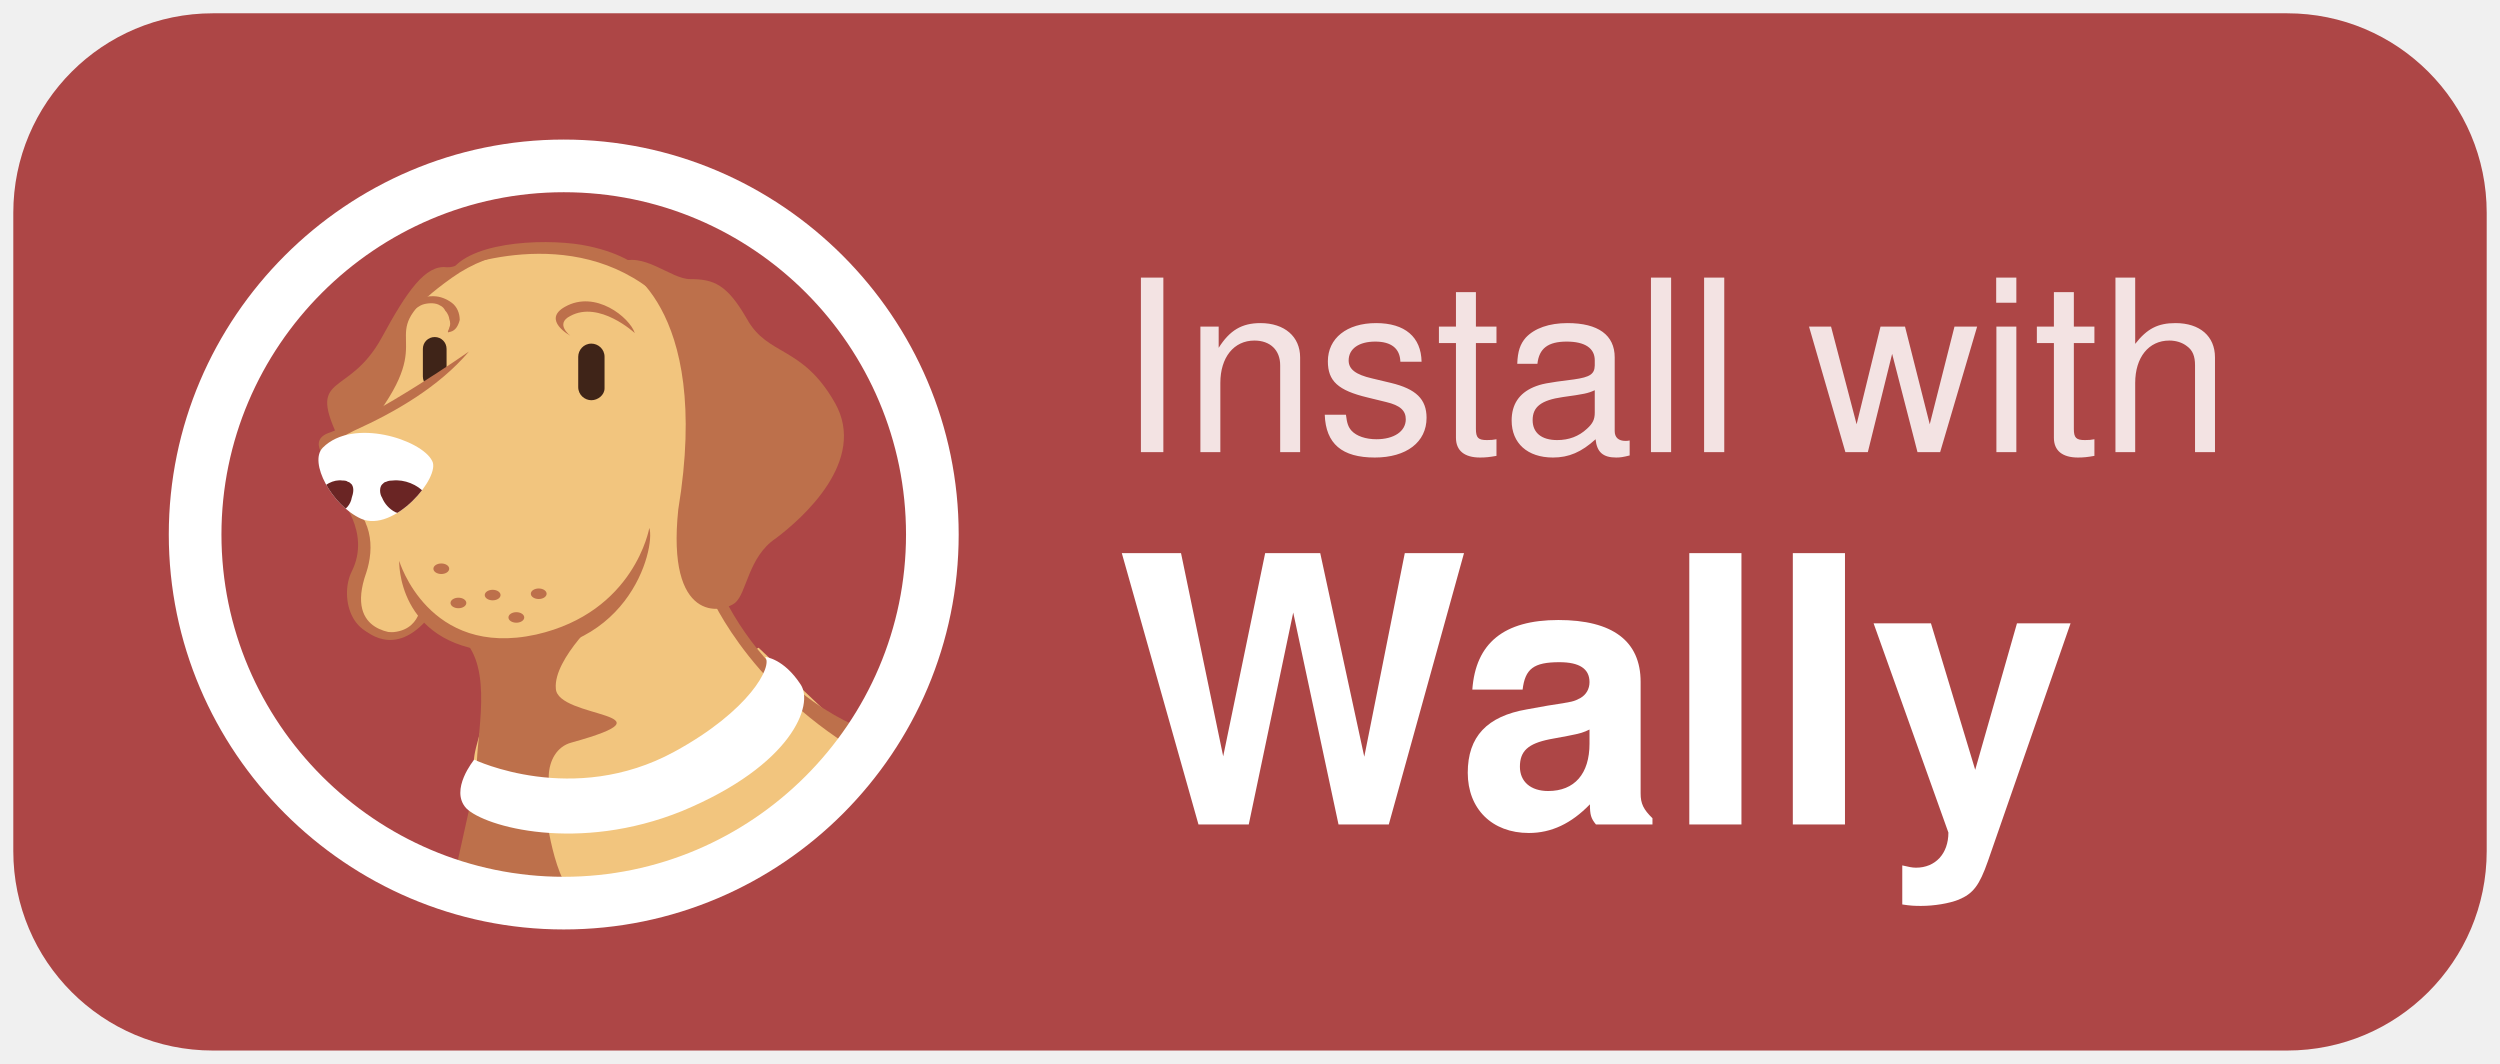
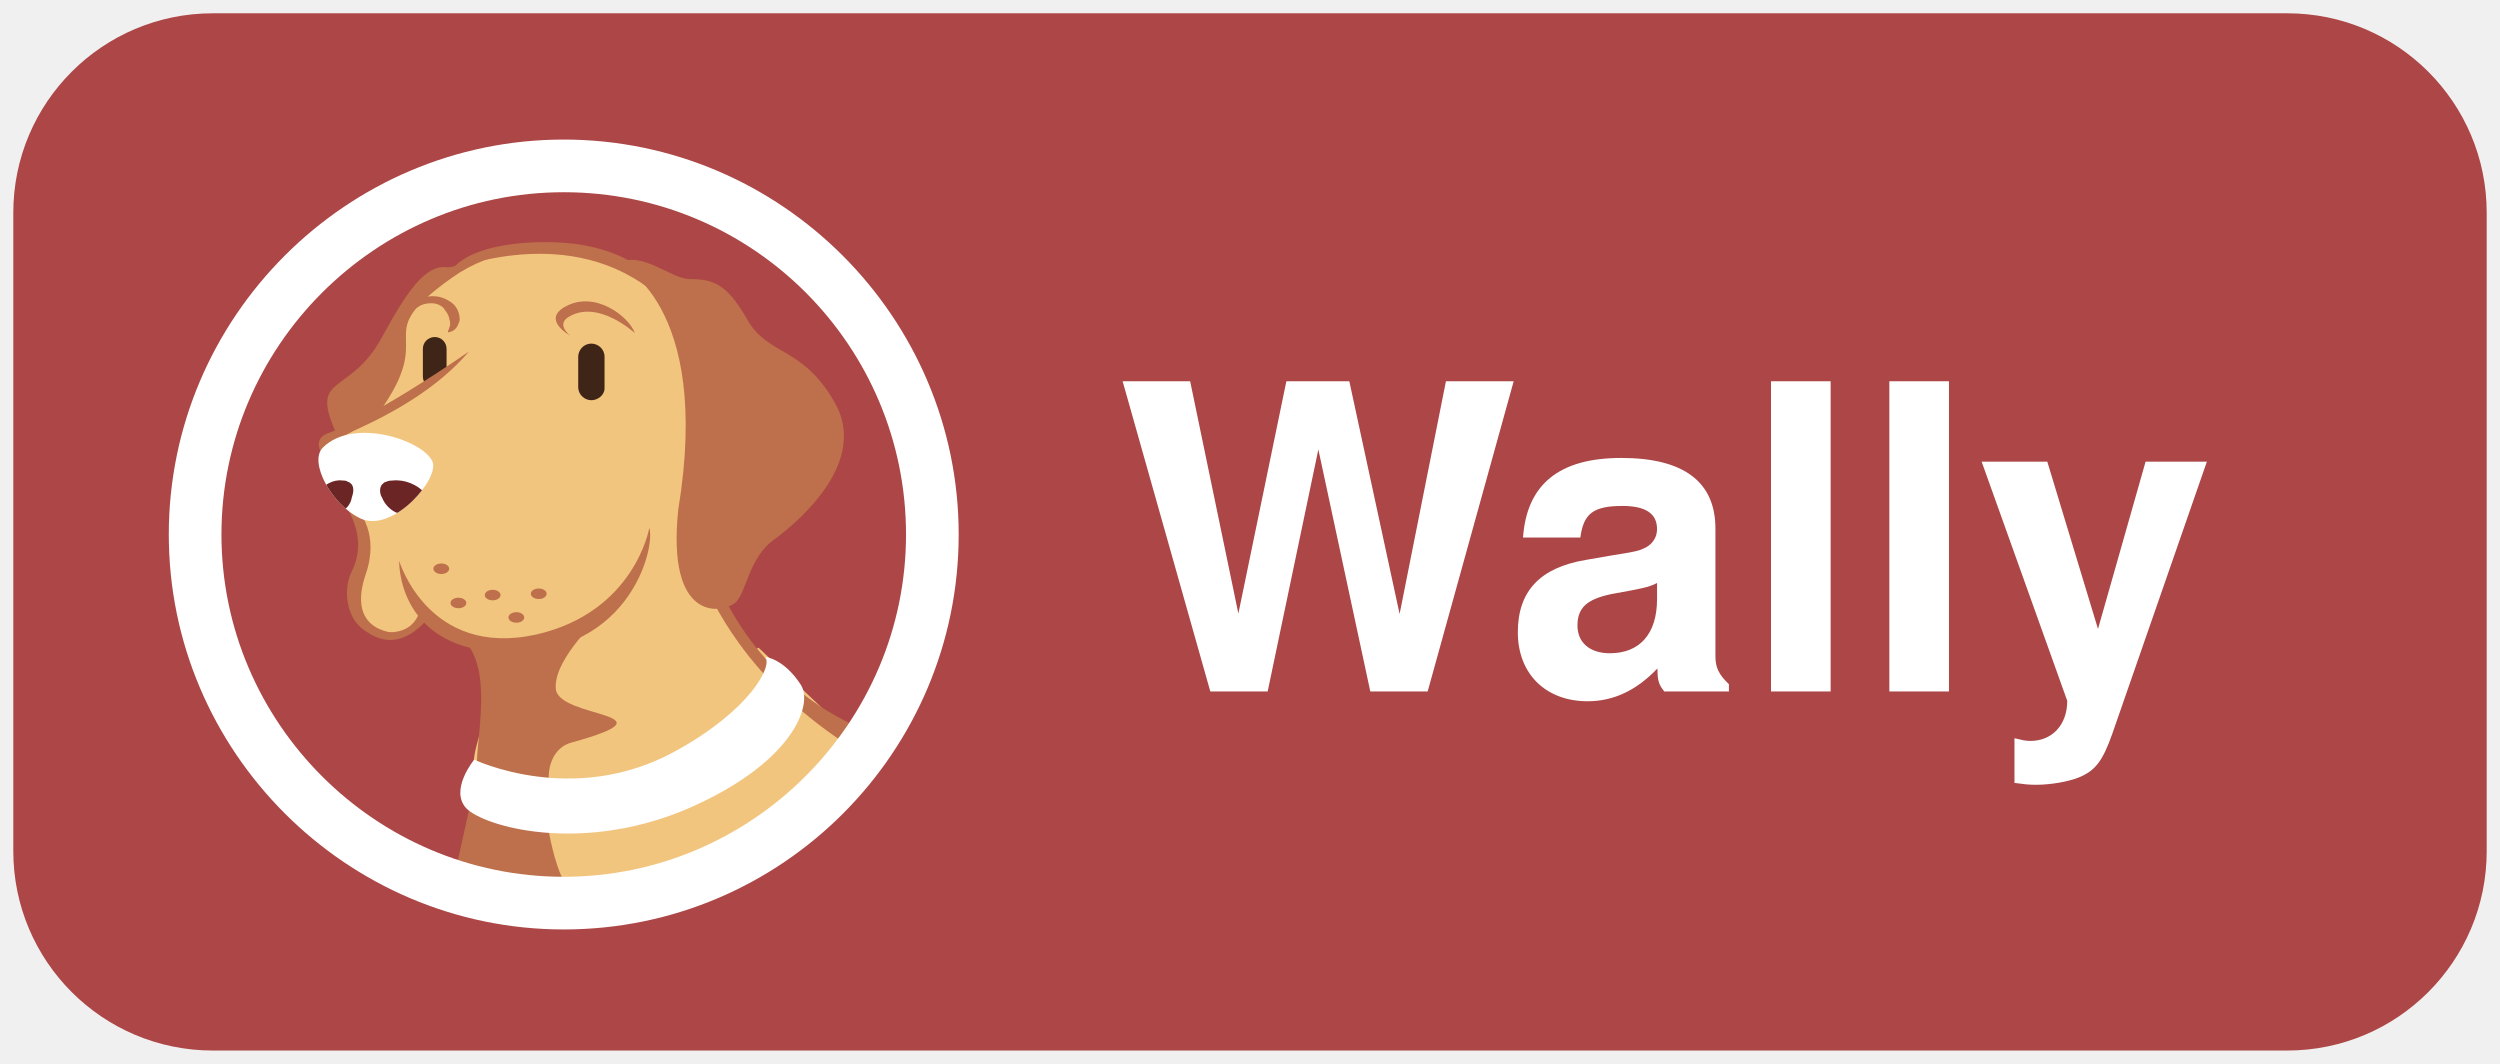
- <svg xmlns="http://www.w3.org/2000/svg" xmlns:xlink="http://www.w3.org/1999/xlink" width="94" height="40" viewBox="0 0 188 80" role="img" aria-label="Install with Wally">
+ <svg xmlns="http://www.w3.org/2000/svg" xmlns:xlink="http://www.w3.org/1999/xlink" width="75.2" height="32" viewBox="0 0 188 80" role="img" aria-label="Install with Wally">
  <defs>
    <path id="b" d="M12.4 23.9c-1.1 1.1.7 4.4 2.9 5.4 2.5 1.1 6.1-3.2 5.4-4.4-.8-1.6-6-3.3-8.3-1z" />
    <path id="a" d="M132.2 41.9c0 1.7-1 2.5-3.2 2.5s-3.2-.8-3.2-2.5V18.3c0-1.7 1-2.5 3.2-2.5s3.2.8 3.2 2.5v23.6z" />
  </defs>
  <rect x="1" y="1" width="186" height="78" rx="15" fill="#ad4646" />
  <clipPath id="dog">
    <circle cx="30.7" cy="30.5" r="30.2" />
  </clipPath>
  <g transform="translate(12 10) scale(0.99)" clip-path="url(#dog)">
    <path d="m24 50.2-2 8s18.2.5 25.8-5.7 5.7-5.8 5.7-5.8l-8-7.6L24 50.2z" fill="#f2c57e" />
    <path d="M29.3 51.3s.6 5.9 2.6 7c0 0-9.7.7-9.5-1.9l1.4-6.3 5.5 1.2z" fill="#bd704b" />
    <path d="M22.5 36.6s1.8 2.5 2.2 6.2-4 6.9 4.1 8.4c7.2 1.3 22.9-5.5 17.8-10.6-3.2-3.2-5.4-5.8-4-12 1.5-6.2-7.1-10-7.1-10l-13 18z" fill="#f2c57e" />
    <path d="M41.6 34.6s2.7 7.1 11.5 12.4l.7-1.6s-7.4-2.3-11.4-11.1-1 .3-.8.3zM25.8 9.5s-5.1 2.2-2.8 18c.7 8.6-2.9 7.9-3.6 7.1-.8-.7 2.4-5.1.6-6.6s-4-.1-6.2-4.4c-2.8-5.6.5-3.3 3.1-8.1 1.9-3.5 3.3-5.5 4.9-5.3 1.3.1 2.5-1.8 4-.7z" fill="#bd704b" />
    <g fill="#f2c57e">
      <path d="M15.6 27.6s.2 3.7-.5 5.8c-1.1 3.1 1.7 7.3 5.8 2.8s-5.3-8.6-5.3-8.6z" />
      <path d="M36.4 10.5s-7.9-4-14.2.5-1.3 3.9-5.1 9.6-.7 18.5 11.5 18.7 12-23.2 12-23.2-1.2-5.2-4.2-5.6z" />
    </g>
    <path d="M33.7 36.5s-3.8 3.4-3.6 5.7c.1 2.3 9.5 1.8 1.2 4.1-2.3.6-2.2 4.4-.4 5.1s-6.9-.7-6.8-3.6c.1-2.8 1.3-7.9-1.6-9.8-.2 0 7.1 2.2 11.2-1.5z" fill="#bd704b" />
    <path d="M23.9 47.6s7.5 3.6 15.2-.6c5.7-3.1 7.5-6.5 6.9-7.2 0 0 1.4.1 2.7 2.1 1 1.5-.6 6.1-9 9.6-7.9 3.2-15 1.2-16.4-.2-1.3-1.4.6-3.7.6-3.7z" fill="#ffffff" />
    <path d="M20.9 19.4c-.5 0-.9-.4-.9-.9v-2.1c0-.5.4-.9.9-.9s.9.4.9.9v2.1c0 .5-.4.9-.9.9z" fill="#3f2418" />
    <path d="M23.2 17s-6.6 4.7-9.1 5.7-2.4 3.7 1 6.5 13.5-4.6 8.1-12.2z" fill="#f2c57e" />
    <path d="M13.6 27.6s2.5 2.7 1 5.7c-1 2 0 5.8 3.7 4.7 0 0-4.3.2-2.6-4.6.6-1.8.6-4.5-2.1-5.8zM34.8 9.9s7.2 2.9 4.6 18.7c-.9 8.6 3.3 7.9 4.3 7.1.9-.7 1-3.5 3.1-4.9 2-1.5 7-5.9 4.5-10.3s-5.1-3.5-6.7-6.4c-1.5-2.6-2.5-3-4.3-3-1.5 0-3.6-2.2-5.5-1.2z" fill="#bd704b" />
    <path d="M32.8 20.3c-.5 0-1-.4-1-1V17c0-.5.4-1 1-1 .5 0 1 .4 1 1v2.4c0 .5-.5.9-1 .9z" fill="#3f2418" />
    <g fill="#bd704b">
      <path d="M31.2 15.4s-2.2-1.2-.4-2.2c2.3-1.3 4.9.8 5.3 2 0 0-2.7-2.5-4.9-1.3-1.2.6 0 1.5 0 1.5zm-9.5-1.9a.78.78 0 0 0-.4-.4c-.3-.2-.8-.2-1.2-.1s-.7.4-1 .6c.2-.5.5-.9 1-1.1.2-.1.5-.1.7-.1.5 0 1 .2 1.4.5s.6.8.6 1.3c-.1.4-.3.8-.7.9-.1 0-.2.1-.2 0s.1-.2.1-.3c.1-.2.1-.4 0-.7 0-.1-.1-.4-.3-.6zm-3.5 19s2.2 7.4 10.4 5.6c7.5-1.7 8.6-8.1 8.6-8.1.5 1.5-1.6 10.2-11.8 9.4-7.4-.6-7.2-6.9-7.2-6.9z" />
      <path d="M19.8 36.1s-.3 2.9-4.5 1.4c0 0 2.1 2.4 4.7-.2 1.2-1.3-.2-1.2-.2-1.2zm-6.6-10.7c-.5-.3-.5-1.1-.2-1.6.4-.5 1.2-.9 1.8-1.2 3.1-1.4 6.4-3.3 8.7-6 0 0-7 4.9-10.7 6.2-1.8.7.4 2.6.4 2.6z" />
    </g>
    <path d="M12.4 23.9c-1.1 1.1.7 4.4 2.9 5.4 2.5 1.1 6.1-3.2 5.4-4.4-.8-1.6-6-3.3-8.3-1z" fill="#ffffff" />
    <defs>
      <path id="b" d="M12.4 23.9c-1.1 1.1.7 4.4 2.9 5.4 2.5 1.1 6.1-3.2 5.4-4.4-.8-1.6-6-3.3-8.3-1z" />
      <path id="a" d="M132.2 41.9c0 1.7-1 2.5-3.2 2.5s-3.2-.8-3.2-2.5V18.3c0-1.7 1-2.5 3.2-2.5s3.2.8 3.2 2.5v23.6z" />
    </defs>
    <clipPath id="c">
      <use xlink:href="#b" />
    </clipPath>
    <path d="M16.9 27.7c-.2-.3-.2-.8 0-1 .1-.1.2-.2.3-.2.2-.1.4-.1.5-.1.9-.1 1.9.3 2.5 1 .5.5.3 1-.2 1.3-.6.3-1.4.4-2.1.1a2.17 2.17 0 0 1-1-1.1zm-2.3 0c.1-.3.2-.7 0-1-.1-.1-.2-.2-.3-.2-.1-.1-.3-.1-.4-.1-.7-.1-1.4.3-2 1-.4.5-.2 1 .2 1.3.5.3 1.1.4 1.6.1a1.44 1.44 0 0 0 .9-1.1z" clip-path="url(#c)" fill="#6a2524" />
    <path d="M30.7 60.5c-16.5 0-30-13.5-30-30s13.5-30 30-30 30 13.5 30 30-13.4 30-30 30zm0-56c-14.3 0-26 11.7-26 26s11.7 26 26 26 26-11.7 26-26-11.6-26-26-26z" fill="#ffffff" />
    <g fill="#bd704b">
      <path d="M22.2 10.4s9.1-3.8 15.7 2c0 0-.2-2.7-5.3-3.8-2.7-.6-8.7-.5-10.4 1.8z" />
      <ellipse cx="21.4" cy="33.1" rx=".6" ry=".4" />
      <ellipse cx="25.3" cy="35.1" rx=".6" ry=".4" />
      <ellipse cx="28.8" cy="35" rx=".6" ry=".4" />
      <ellipse cx="27.1" cy="36.8" rx=".6" ry=".4" />
      <ellipse cx="22.7" cy="35.7" rx=".6" ry=".4" />
    </g>
  </g>
  <g font-family="-apple-system, Segoe UI, Helvetica, Arial, sans-serif" fill="#ffffff">
-     <text x="84" y="34" font-size="18" textLength="84" lengthAdjust="spacingAndGlyphs" fill-opacity="0.85">Install with</text>
-     <text x="84" y="62" font-size="28" font-weight="700" textLength="72" lengthAdjust="spacingAndGlyphs">Wally</text>
+     <text x="84" y="52" font-size="32" font-weight="700" textLength="82" lengthAdjust="spacingAndGlyphs">Wally</text>
  </g>
</svg>
